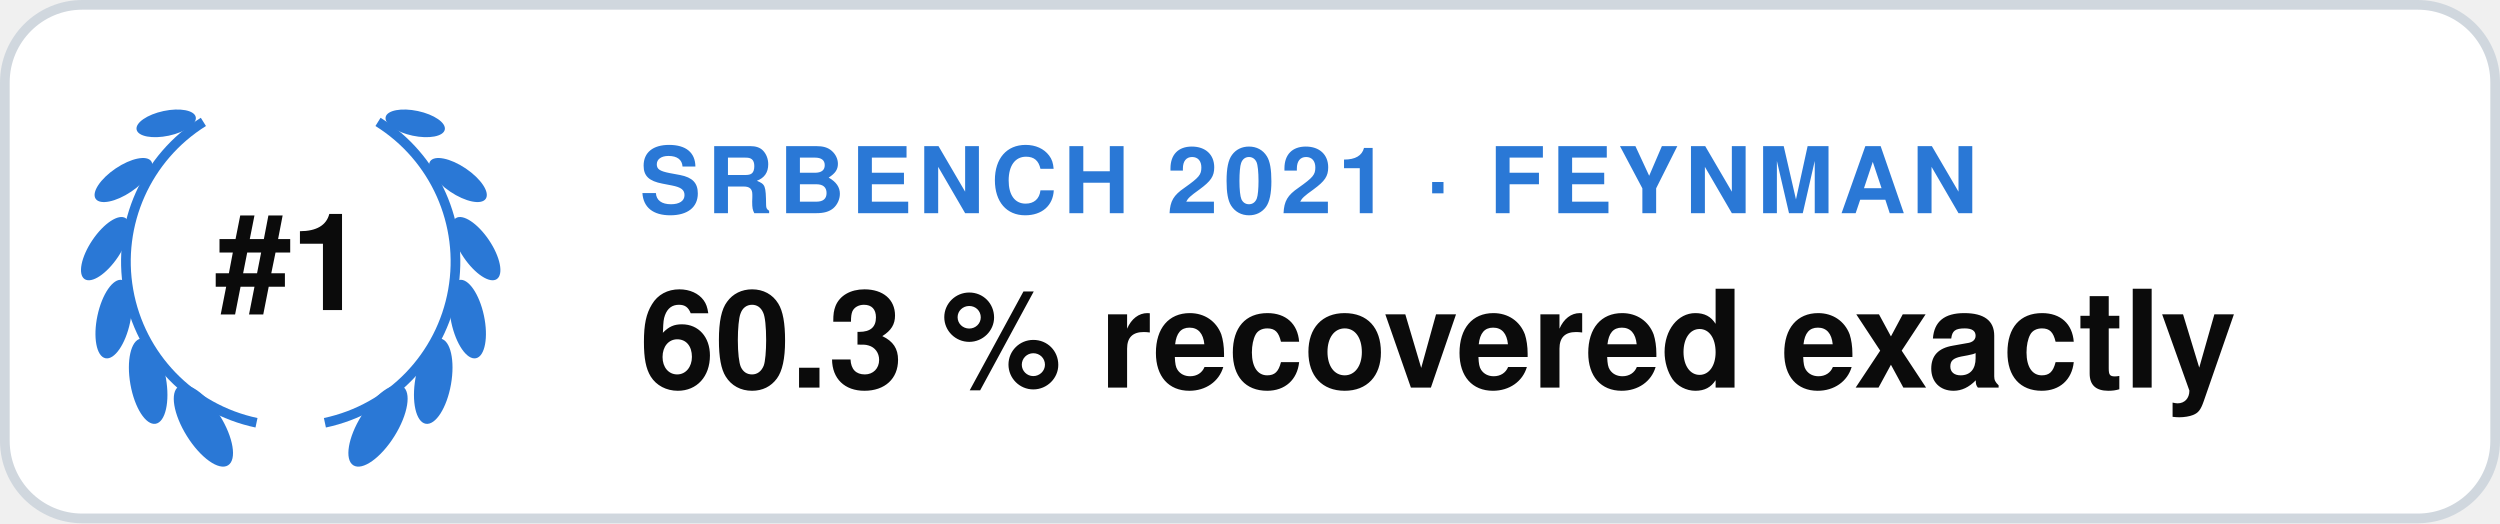
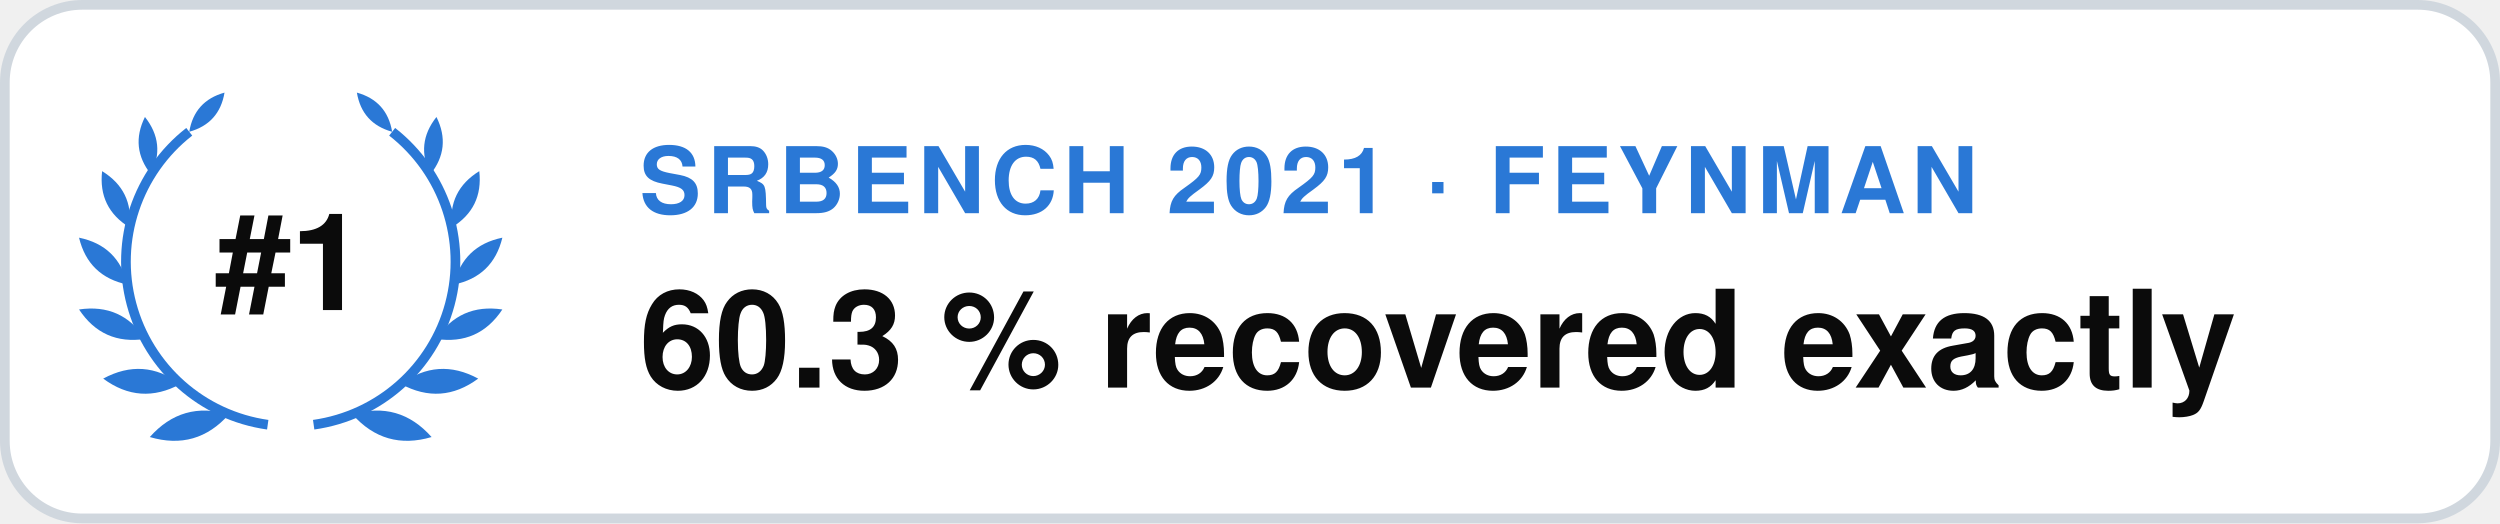
<svg xmlns="http://www.w3.org/2000/svg" width="258" height="54" viewBox="0 0 258 54" role="img" aria-label="#1 SRBench 2021 · Feynman: 60.3 % recovered exactly">
  <style>
  .bg { fill: #ffffff; stroke: #d0d7de; } .leaf { fill: #2a78d6; } .stem { fill: none; stroke: #2a78d6; stroke-width: 1; }
  .place { fill: #0b0b0b; } .cap { fill: #2a78d6; } .res { fill: #0b0b0b; }
  @media (prefers-color-scheme: dark) {
    .bg { fill: #161b22; stroke: #30363d; } .leaf { fill: #3987e5; } .stem { stroke: #3987e5; }
    .place { fill: #f0efec; } .cap { fill: #3987e5; } .res { fill: #f0efec; }
  }
</style>
  <rect class="bg" x="0.5" y="0.5" width="257" height="53" rx="8" />
-   <path class="stem" d="M33.53 43.63 A17 17 0 0 0 39.01 12.58" />
-   <ellipse class="leaf" cx="39.01" cy="43.95" rx="4.80" ry="2.00" transform="rotate(-58.0 39.01 43.95)" />
-   <ellipse class="leaf" cx="44.71" cy="39.34" rx="4.46" ry="1.86" transform="rotate(-80.0 44.71 39.34)" />
-   <ellipse class="leaf" cx="48.26" cy="32.93" rx="4.13" ry="1.72" transform="rotate(-102.0 48.26 32.93)" />
-   <ellipse class="leaf" cx="49.15" cy="25.66" rx="3.79" ry="1.58" transform="rotate(-124.0 49.15 25.66)" />
-   <ellipse class="leaf" cx="47.26" cy="18.58" rx="3.46" ry="1.44" transform="rotate(-146.0 47.26 18.58)" />
-   <ellipse class="leaf" cx="42.85" cy="12.73" rx="3.12" ry="1.30" transform="rotate(-168.0 42.85 12.73)" />
-   <path class="stem" d="M26.47 43.63 A17 17 0 0 1 20.99 12.58" />
-   <ellipse class="leaf" cx="20.99" cy="43.95" rx="4.80" ry="2.00" transform="rotate(58.0 20.99 43.95)" />
-   <ellipse class="leaf" cx="15.29" cy="39.34" rx="4.46" ry="1.86" transform="rotate(80.0 15.29 39.34)" />
-   <ellipse class="leaf" cx="11.74" cy="32.93" rx="4.13" ry="1.72" transform="rotate(102.0 11.74 32.93)" />
-   <ellipse class="leaf" cx="10.85" cy="25.66" rx="3.79" ry="1.58" transform="rotate(124.0 10.85 25.66)" />
-   <ellipse class="leaf" cx="12.74" cy="18.58" rx="3.46" ry="1.44" transform="rotate(146.0 12.74 18.58)" />
-   <ellipse class="leaf" cx="17.15" cy="12.73" rx="3.12" ry="1.30" transform="rotate(168.0 17.15 12.73)" />
+   <path class="stem" d="M32.37 43.83 A17 17 0 0 0 40.47 13.60" />
+   <path class="leaf" transform="translate(36.37 42.76) rotate(16.0)" d="M0 0 Q4.25 -2.70 8.50 0 Q4.25 2.70 0 0Z" />
+   <path class="leaf" transform="translate(41.38 39.63) rotate(-4.0)" d="M0 0 Q3.99 -2.54 7.99 0 Q3.99 2.54 0 0Z" />
+   <path class="leaf" transform="translate(45.01 34.98) rotate(-24.0)" d="M0 0 Q3.74 -2.38 7.48 0 Q3.74 2.38 0 0Z" />
+   <path class="leaf" transform="translate(46.83 29.37) rotate(-44.0)" d="M0 0 Q3.49 -2.21 6.97 0 Q3.49 2.21 0 0Z" />
+   <path class="leaf" transform="translate(46.63 23.47) rotate(-64.0)" d="M0 0 Q3.23 -2.05 6.46 0 Q3.23 2.05 0 0Z" />
+   <path class="leaf" transform="translate(44.42 17.99) rotate(-84.0)" d="M0 0 Q2.97 -1.89 5.95 0 Q2.97 1.89 0 0Z" />
+   <path class="leaf" transform="translate(40.47 13.60) rotate(-132.0)" d="M0 0 Q2.72 -1.73 5.44 0 Q2.72 1.73 0 0Z" />
+   <path class="stem" d="M27.63 43.83 A17 17 0 0 1 19.53 13.60" />
+   <path class="leaf" transform="translate(23.63 42.76) rotate(164.0)" d="M0 0 Q4.25 -2.70 8.50 0 Q4.25 2.70 0 0Z" />
+   <path class="leaf" transform="translate(18.62 39.63) rotate(-176.0)" d="M0 0 Q3.99 -2.54 7.99 0 Q3.99 2.54 0 0Z" />
+   <path class="leaf" transform="translate(14.99 34.98) rotate(-156.0)" d="M0 0 Q3.74 -2.38 7.48 0 Q3.74 2.38 0 0Z" />
+   <path class="leaf" transform="translate(13.17 29.37) rotate(-136.0)" d="M0 0 Q3.49 -2.21 6.97 0 Q3.49 2.21 0 0Z" />
+   <path class="leaf" transform="translate(13.37 23.47) rotate(-116.0)" d="M0 0 Q3.23 -2.05 6.46 0 Q3.23 2.05 0 0Z" />
+   <path class="leaf" transform="translate(15.58 17.99) rotate(-96.0)" d="M0 0 Q2.97 -1.89 5.95 0 Q2.97 1.89 0 0Z" />
+   <path class="leaf" transform="translate(19.53 13.60) rotate(-48.0)" d="M0 0 Q2.72 -1.73 5.44 0 Q2.72 1.73 0 0Z" />
  <text class="place" x="30" y="32" text-anchor="middle" font-family="system-ui, -apple-system, 'Segoe UI', Helvetica, Arial, sans-serif" font-size="14" font-weight="700">#1</text>
  <text class="cap" x="66" y="22" font-family="system-ui, -apple-system, 'Segoe UI', Helvetica, Arial, sans-serif" font-size="9.5" font-weight="600" letter-spacing="0.6">SRBENCH 2021 · FEYNMAN</text>
  <text class="res" x="66" y="40" font-family="system-ui, -apple-system, 'Segoe UI', Helvetica, Arial, sans-serif" font-size="14" font-weight="700">60.3 % recovered exactly</text>
</svg>
